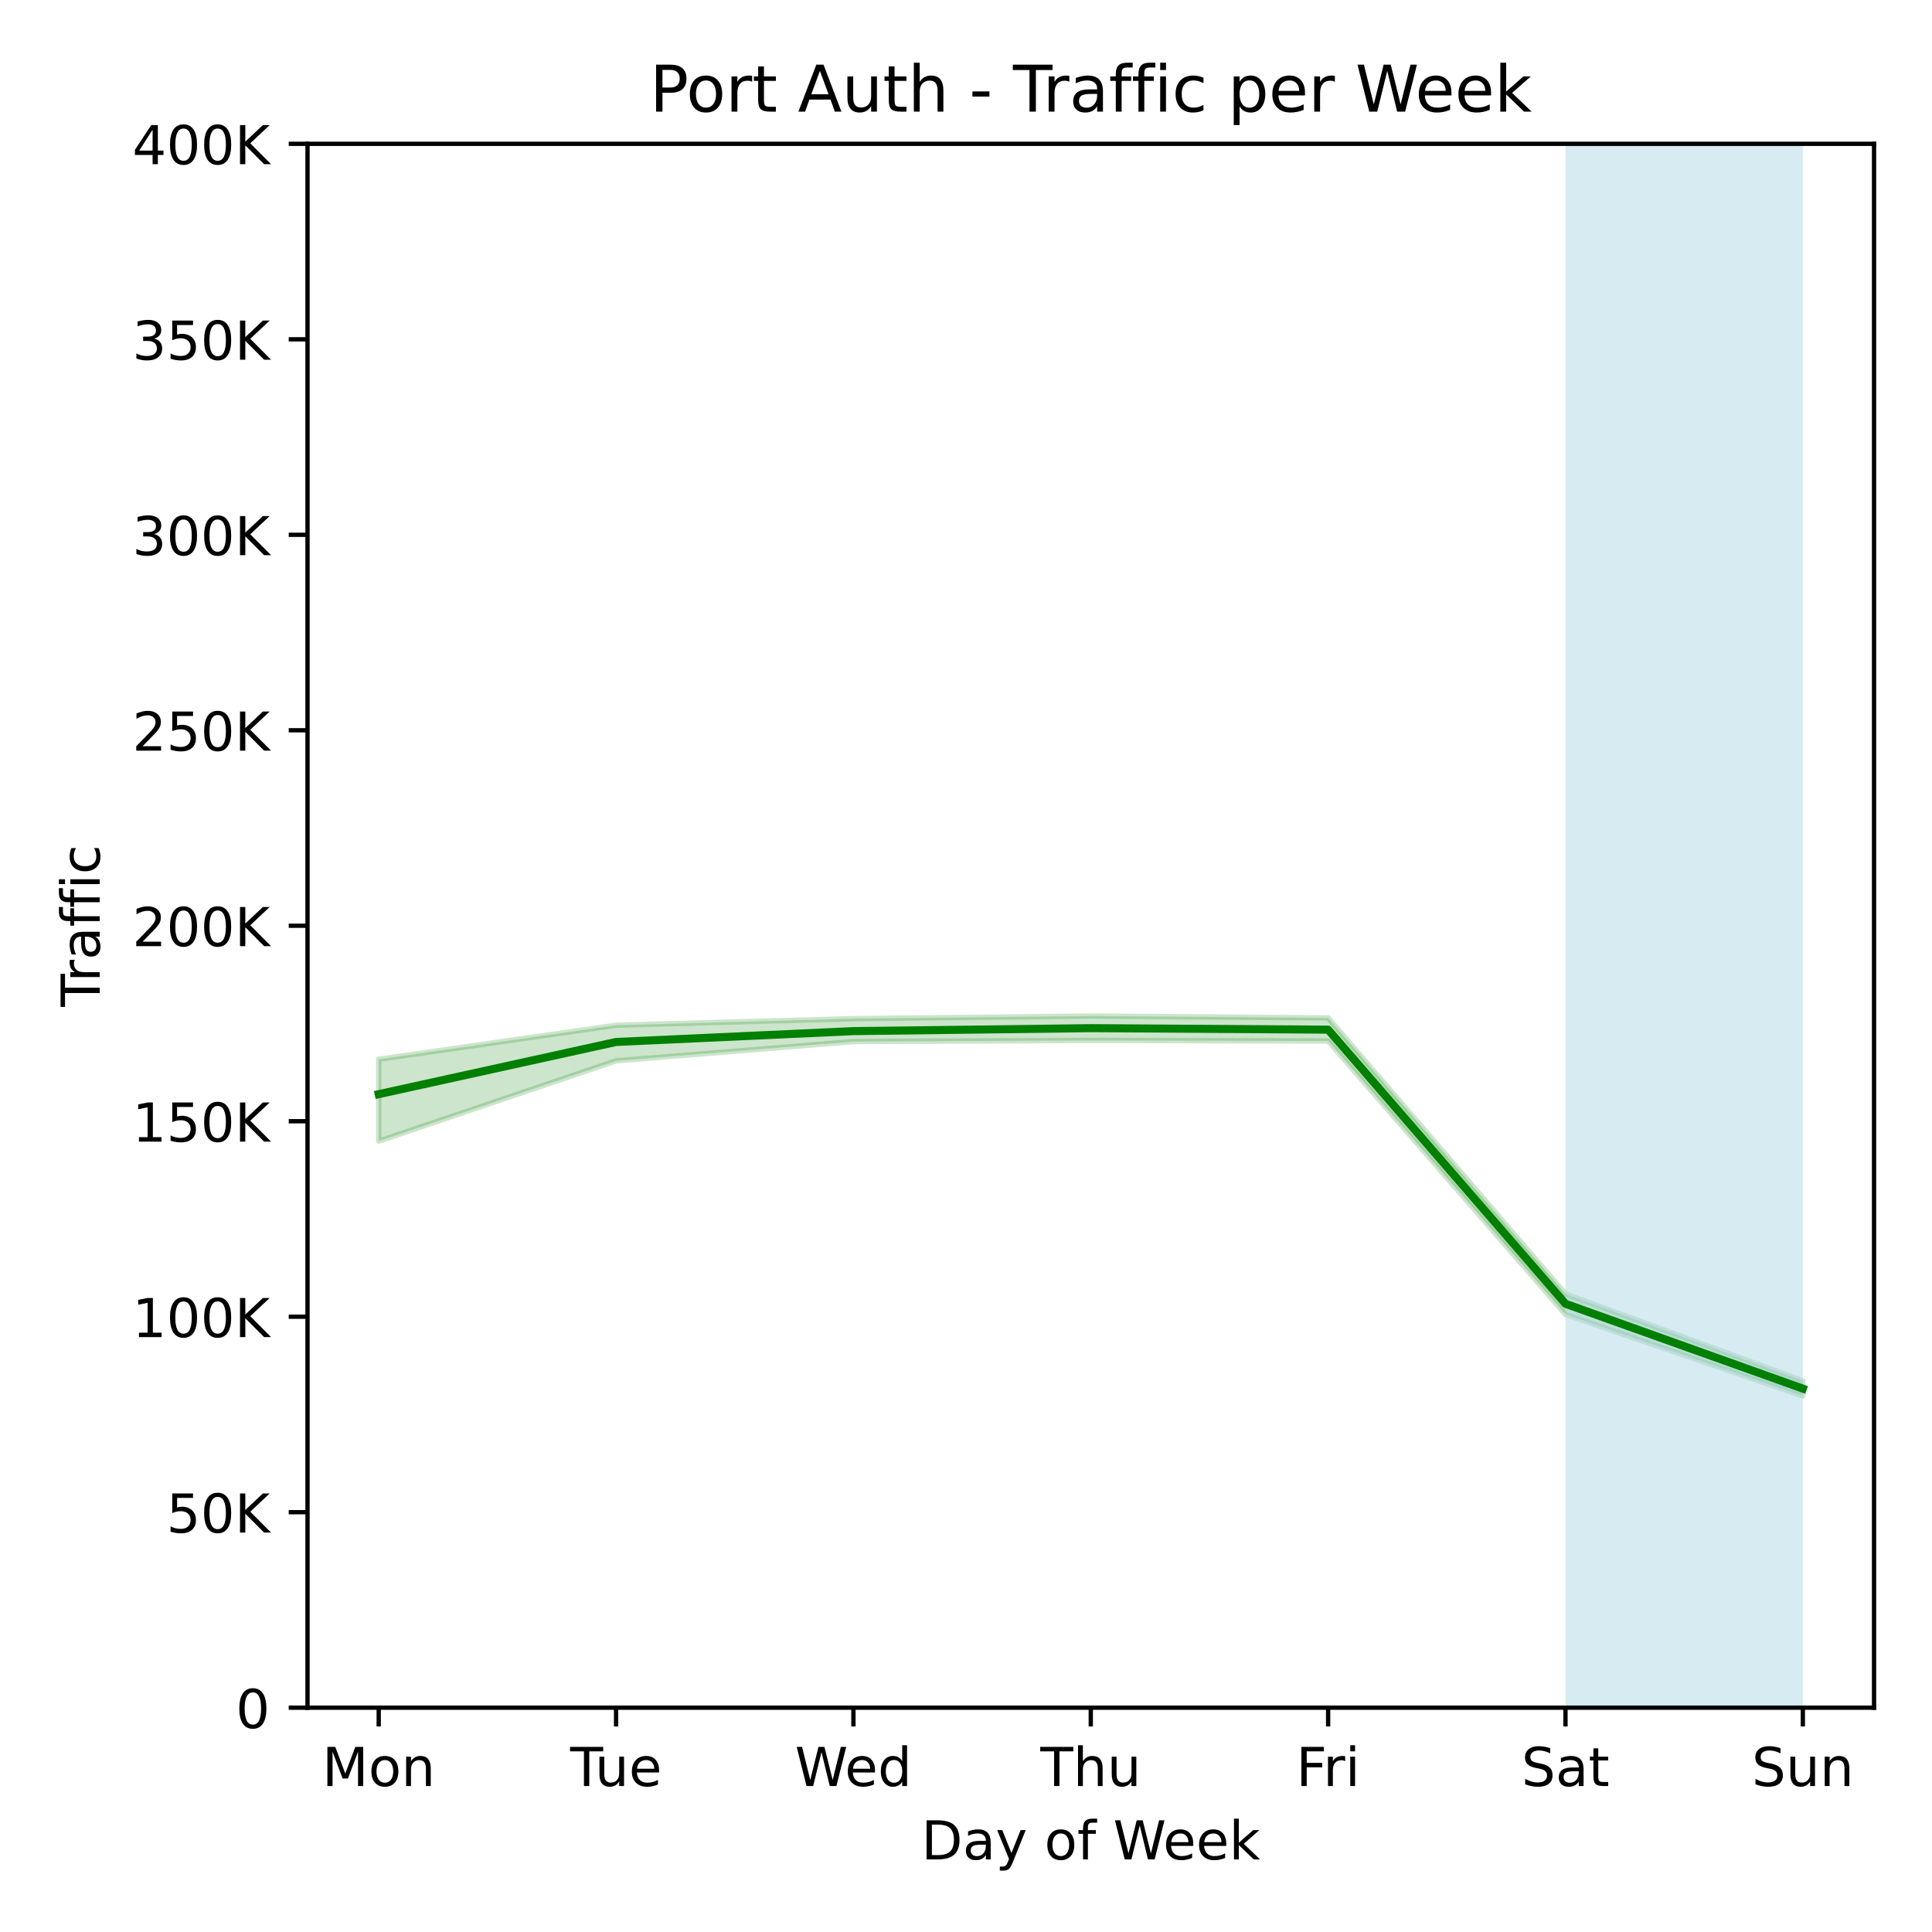
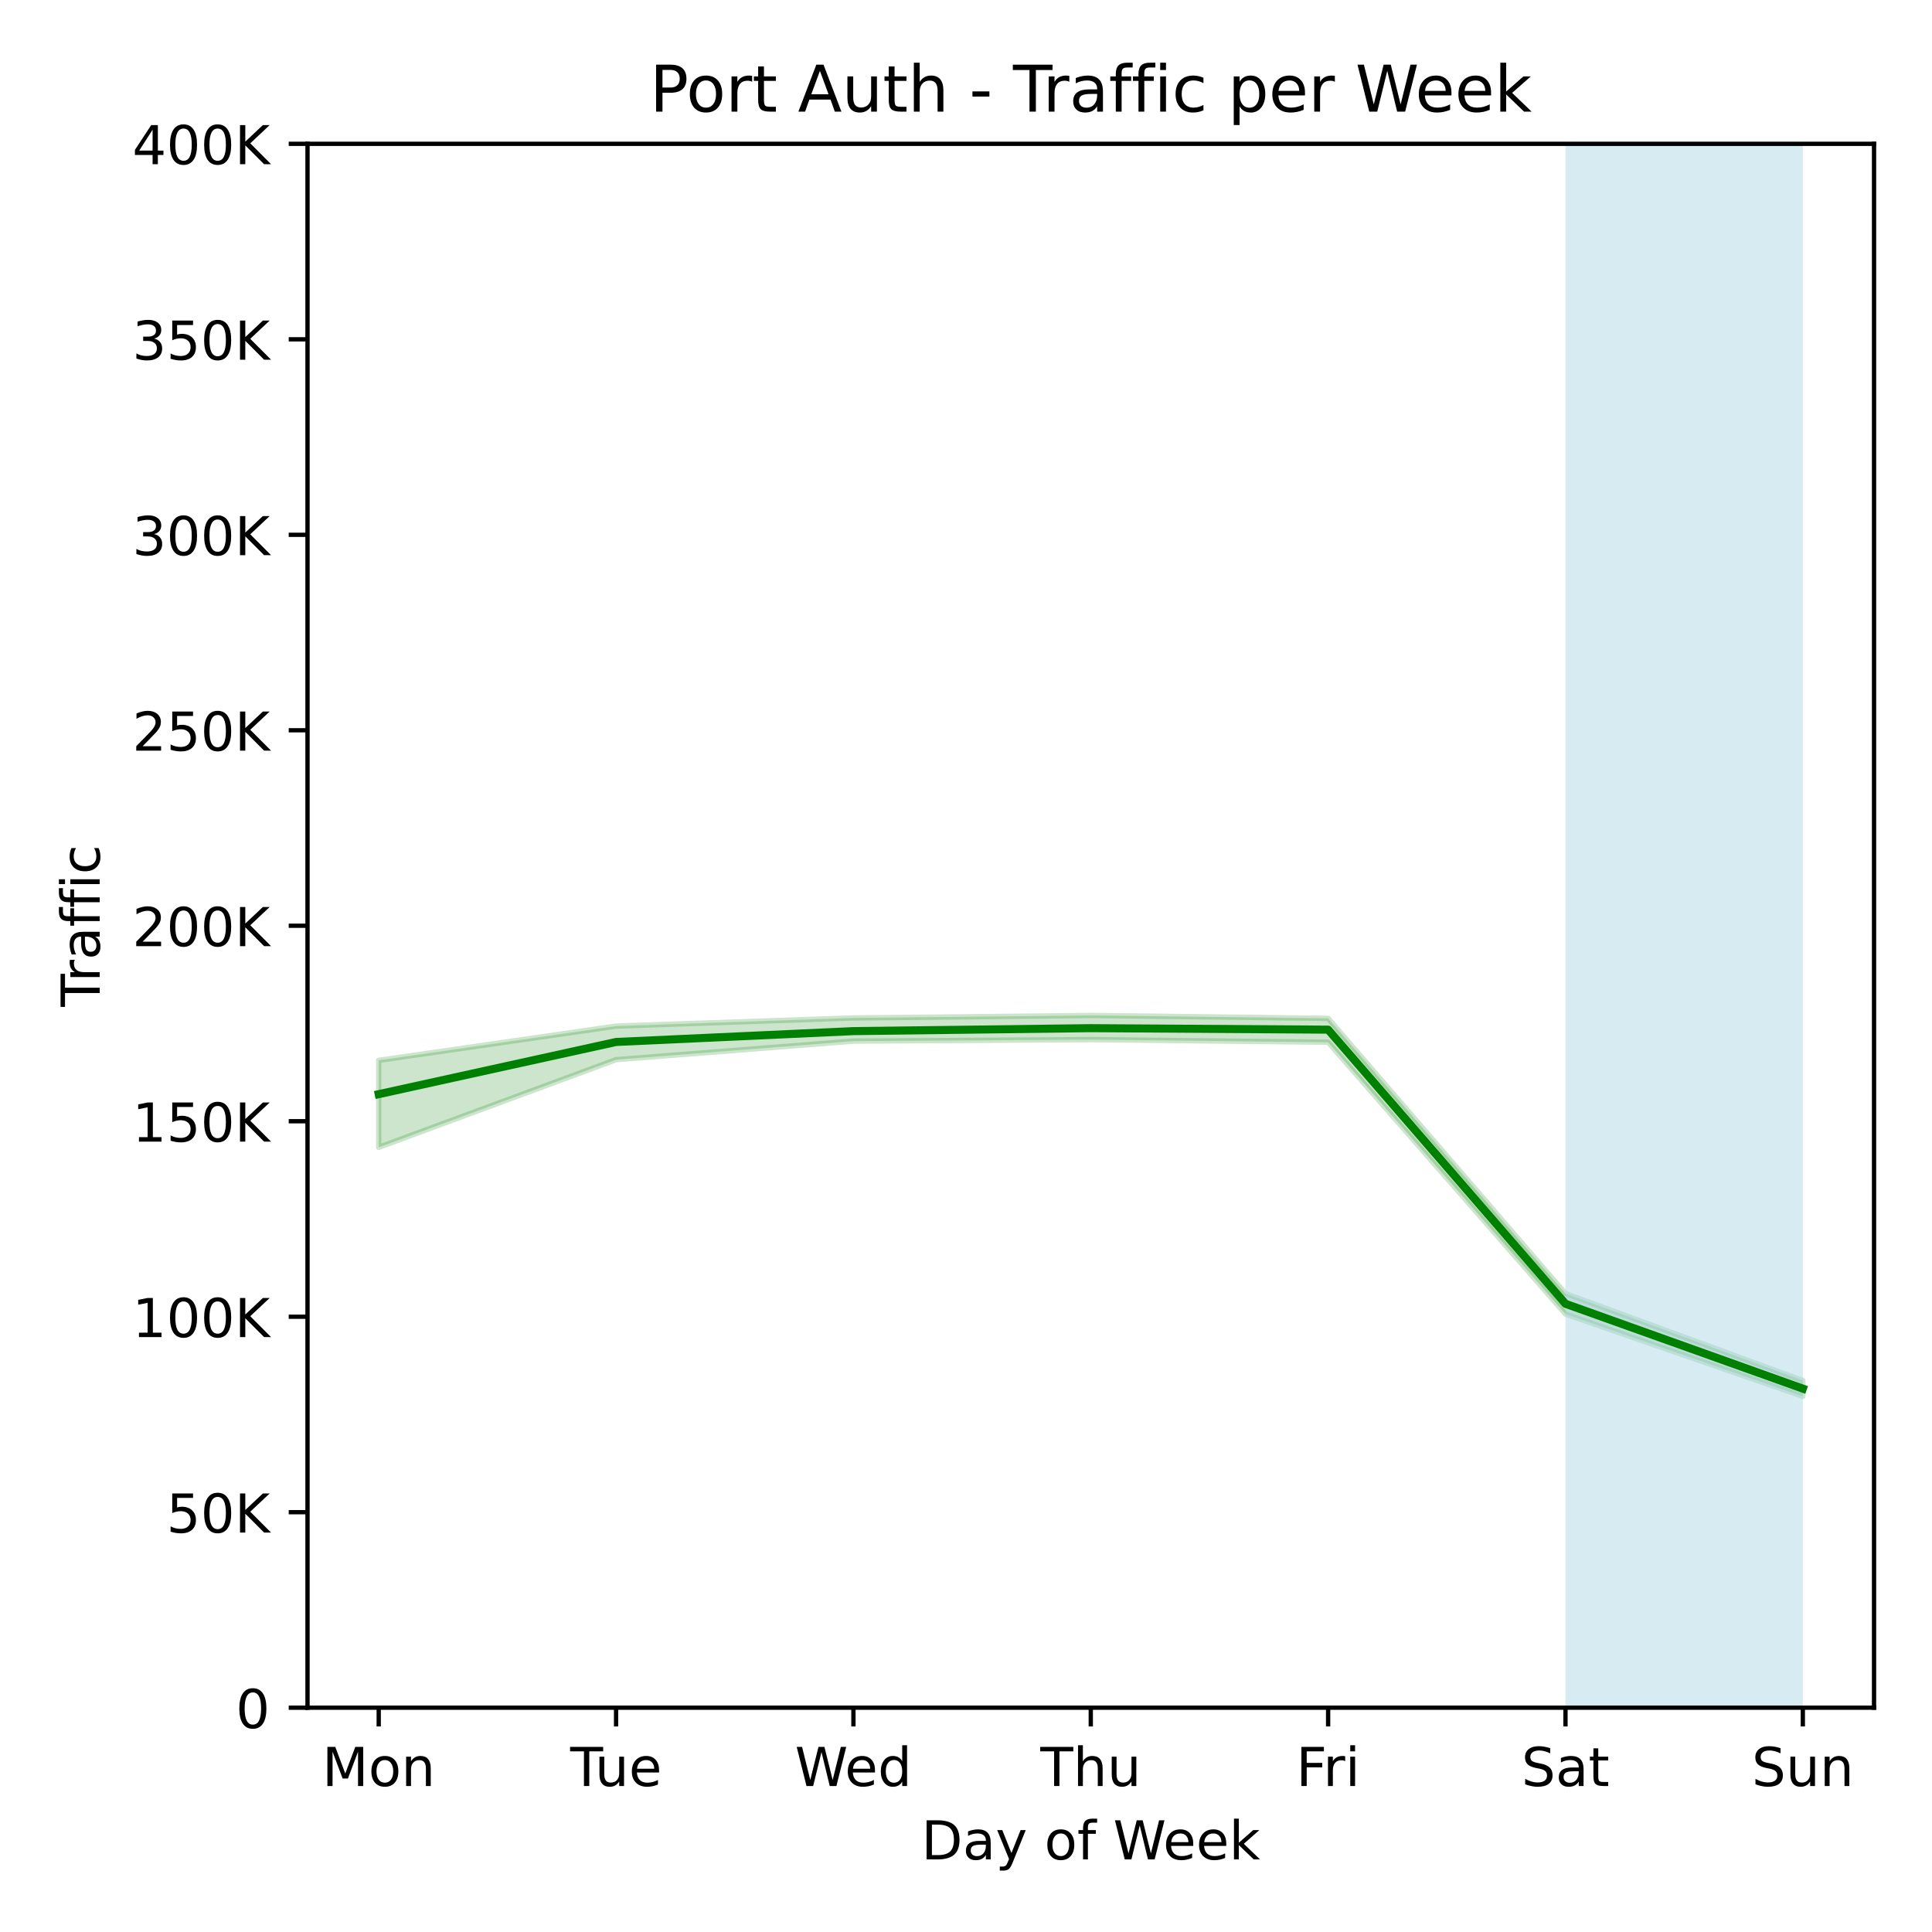
<svg xmlns="http://www.w3.org/2000/svg" xmlns:xlink="http://www.w3.org/1999/xlink" height="360pt" version="1.1" viewBox="0 0 360 360" width="360pt">
  <defs>
    <style type="text/css">
*{stroke-linecap:butt;stroke-linejoin:round;}
  </style>
  </defs>
  <g id="figure_1">
    <g id="patch_1">
      <path d="M 0 360  L 360 360  L 360 0  L 0 0  z " style="fill:#ffffff;" />
    </g>
    <g id="axes_1">
      <g id="patch_2">
        <path d="M 57.3 318.2  L 349.2 318.2  L 349.2 26.8  L 57.3 26.8  z " style="fill:#ffffff;" />
      </g>
      <g id="PolyCollection_1">
        <defs>
-           <path d="M 70.568 -162.622  L 70.568 -147.356  L 114.795 -162.329  L 159.023 -165.918  L 203.25 -166.131  L 247.477 -166.02  L 291.705 -115.067  L 335.932 -99.867  L 335.932 -102.716  L 335.932 -102.716  L 291.705 -118.895  L 247.477 -170.329  L 203.25 -170.676  L 159.023 -170.189  L 114.795 -168.969  L 70.568 -162.622  z " id="m283ae70ae3" style="stroke:#008000;stroke-opacity:0.2;" />
+           <path d="M 70.568 -162.419  L 70.568 -146.207  L 114.795 -162.546  L 159.023 -166.003  L 203.25 -166.283  L 247.477 -165.788  L 291.705 -115.136  L 335.932 -99.812  L 335.932 -102.757  L 335.932 -102.757  L 291.705 -118.962  L 247.477 -170.247  L 203.25 -170.783  L 159.023 -170.324  L 114.795 -168.804  L 70.568 -162.419  z " id="me3f8de2230" style="stroke:#008000;stroke-opacity:0.2;" />
        </defs>
-         <g clip-path="url(#p9b52a05d17)">
-           <use style="fill:#008000;fill-opacity:0.2;stroke:#008000;stroke-opacity:0.2;" x="0" xlink:href="#m283ae70ae3" y="360" />
+         <g clip-path="url(#pec2743a631)">
+           <use style="fill:#008000;fill-opacity:0.2;stroke:#008000;stroke-opacity:0.2;" x="0" xlink:href="#me3f8de2230" y="360" />
        </g>
      </g>
      <g id="patch_3">
-         <path clip-path="url(#p9b52a05d17)" d="M 291.705 318.2  L 291.705 26.8  L 335.932 26.8  L 335.932 318.2  z " style="fill:#add8e6;opacity:0.5;" />
+         <path clip-path="url(#pec2743a631)" d="M 291.705 318.2  L 291.705 26.8  L 335.932 26.8  L 335.932 318.2  z " style="fill:#add8e6;opacity:0.5;" />
      </g>
      <g id="matplotlib.axis_1">
        <g id="xtick_1">
          <g id="line2d_1">
            <defs>
-               <path d="M 0 0  L 0 3.5  " id="m833007ef75" style="stroke:#000000;stroke-width:0.8;" />
-             </defs>
-             <g>
-               <use style="stroke:#000000;stroke-width:0.8;" x="70.568" xlink:href="#m833007ef75" y="318.2" />
+               <path d="M 0 0  L 0 3.5  " id="m3ff32978d5" style="stroke:#000000;stroke-width:0.8;" />
+             </defs>
+             <g>
+               <use style="stroke:#000000;stroke-width:0.8;" x="70.568" xlink:href="#m3ff32978d5" y="318.2" />
            </g>
          </g>
          <g id="text_1">
            <defs>
              <path d="M 9.812 72.906  L 24.516 72.906  L 43.109 23.297  L 61.812 72.906  L 76.516 72.906  L 76.516 0  L 66.891 0  L 66.891 64.016  L 48.094 14.016  L 38.188 14.016  L 19.391 64.016  L 19.391 0  L 9.812 0  z " id="DejaVuSans-77" />
              <path d="M 30.609 48.391  Q 23.391 48.391 19.188 42.75  Q 14.984 37.109 14.984 27.297  Q 14.984 17.484 19.156 11.844  Q 23.344 6.203 30.609 6.203  Q 37.797 6.203 41.984 11.859  Q 46.188 17.531 46.188 27.297  Q 46.188 37.016 41.984 42.703  Q 37.797 48.391 30.609 48.391  z M 30.609 56  Q 42.328 56 49.016 48.375  Q 55.719 40.766 55.719 27.297  Q 55.719 13.875 49.016 6.219  Q 42.328 -1.422 30.609 -1.422  Q 18.844 -1.422 12.172 6.219  Q 5.516 13.875 5.516 27.297  Q 5.516 40.766 12.172 48.375  Q 18.844 56 30.609 56  z " id="DejaVuSans-111" />
              <path d="M 54.891 33.016  L 54.891 0  L 45.906 0  L 45.906 32.719  Q 45.906 40.484 42.875 44.328  Q 39.844 48.188 33.797 48.188  Q 26.516 48.188 22.312 43.547  Q 18.109 38.922 18.109 30.906  L 18.109 0  L 9.078 0  L 9.078 54.688  L 18.109 54.688  L 18.109 46.188  Q 21.344 51.125 25.703 53.562  Q 30.078 56 35.797 56  Q 45.219 56 50.047 50.172  Q 54.891 44.344 54.891 33.016  z " id="DejaVuSans-110" />
            </defs>
            <g transform="translate(60.02599 332.7984)scale(0.1 -0.1)">
              <use xlink:href="#DejaVuSans-77" />
              <use x="86.279" xlink:href="#DejaVuSans-111" />
              <use x="147.461" xlink:href="#DejaVuSans-110" />
            </g>
          </g>
        </g>
        <g id="xtick_2">
          <g id="line2d_2">
            <g>
-               <use style="stroke:#000000;stroke-width:0.8;" x="114.795" xlink:href="#m833007ef75" y="318.2" />
+               <use style="stroke:#000000;stroke-width:0.8;" x="114.795" xlink:href="#m3ff32978d5" y="318.2" />
            </g>
          </g>
          <g id="text_2">
            <defs>
              <path d="M -0.297 72.906  L 61.375 72.906  L 61.375 64.594  L 35.5 64.594  L 35.5 0  L 25.594 0  L 25.594 64.594  L -0.297 64.594  z " id="DejaVuSans-84" />
              <path d="M 8.5 21.578  L 8.5 54.688  L 17.484 54.688  L 17.484 21.922  Q 17.484 14.156 20.5 10.266  Q 23.531 6.391 29.594 6.391  Q 36.859 6.391 41.078 11.031  Q 45.312 15.672 45.312 23.688  L 45.312 54.688  L 54.297 54.688  L 54.297 0  L 45.312 0  L 45.312 8.406  Q 42.047 3.422 37.719 1  Q 33.406 -1.422 27.688 -1.422  Q 18.266 -1.422 13.375 4.438  Q 8.5 10.297 8.5 21.578  z M 31.109 56  z " id="DejaVuSans-117" />
              <path d="M 56.203 29.594  L 56.203 25.203  L 14.891 25.203  Q 15.484 15.922 20.484 11.062  Q 25.484 6.203 34.422 6.203  Q 39.594 6.203 44.453 7.469  Q 49.312 8.734 54.109 11.281  L 54.109 2.781  Q 49.266 0.734 44.188 -0.344  Q 39.109 -1.422 33.891 -1.422  Q 20.797 -1.422 13.156 6.188  Q 5.516 13.812 5.516 26.812  Q 5.516 40.234 12.766 48.109  Q 20.016 56 32.328 56  Q 43.359 56 49.781 48.891  Q 56.203 41.797 56.203 29.594  z M 47.219 32.234  Q 47.125 39.594 43.094 43.984  Q 39.062 48.391 32.422 48.391  Q 24.906 48.391 20.391 44.141  Q 15.875 39.891 15.188 32.172  z " id="DejaVuSans-101" />
            </defs>
            <g transform="translate(106.2525 332.7984)scale(0.1 -0.1)">
              <use xlink:href="#DejaVuSans-84" />
              <use x="45.959" xlink:href="#DejaVuSans-117" />
              <use x="109.338" xlink:href="#DejaVuSans-101" />
            </g>
          </g>
        </g>
        <g id="xtick_3">
          <g id="line2d_3">
            <g>
-               <use style="stroke:#000000;stroke-width:0.8;" x="159.023" xlink:href="#m833007ef75" y="318.2" />
+               <use style="stroke:#000000;stroke-width:0.8;" x="159.023" xlink:href="#m3ff32978d5" y="318.2" />
            </g>
          </g>
          <g id="text_3">
            <defs>
              <path d="M 3.328 72.906  L 13.281 72.906  L 28.609 11.281  L 43.891 72.906  L 54.984 72.906  L 70.312 11.281  L 85.594 72.906  L 95.609 72.906  L 77.297 0  L 64.891 0  L 49.516 63.281  L 33.984 0  L 21.578 0  z " id="DejaVuSans-87" />
              <path d="M 45.406 46.391  L 45.406 75.984  L 54.391 75.984  L 54.391 0  L 45.406 0  L 45.406 8.203  Q 42.578 3.328 38.25 0.953  Q 33.938 -1.422 27.875 -1.422  Q 17.969 -1.422 11.734 6.484  Q 5.516 14.406 5.516 27.297  Q 5.516 40.188 11.734 48.094  Q 17.969 56 27.875 56  Q 33.938 56 38.25 53.625  Q 42.578 51.266 45.406 46.391  z M 14.797 27.297  Q 14.797 17.391 18.875 11.75  Q 22.953 6.109 30.078 6.109  Q 37.203 6.109 41.297 11.75  Q 45.406 17.391 45.406 27.297  Q 45.406 37.203 41.297 42.844  Q 37.203 48.484 30.078 48.484  Q 22.953 48.484 18.875 42.844  Q 14.797 37.203 14.797 27.297  z " id="DejaVuSans-100" />
            </defs>
            <g transform="translate(148.1219 332.7984)scale(0.1 -0.1)">
              <use xlink:href="#DejaVuSans-87" />
              <use x="93.002" xlink:href="#DejaVuSans-101" />
              <use x="154.525" xlink:href="#DejaVuSans-100" />
            </g>
          </g>
        </g>
        <g id="xtick_4">
          <g id="line2d_4">
            <g>
-               <use style="stroke:#000000;stroke-width:0.8;" x="203.25" xlink:href="#m833007ef75" y="318.2" />
+               <use style="stroke:#000000;stroke-width:0.8;" x="203.25" xlink:href="#m3ff32978d5" y="318.2" />
            </g>
          </g>
          <g id="text_4">
            <defs>
              <path d="M 54.891 33.016  L 54.891 0  L 45.906 0  L 45.906 32.719  Q 45.906 40.484 42.875 44.328  Q 39.844 48.188 33.797 48.188  Q 26.516 48.188 22.312 43.547  Q 18.109 38.922 18.109 30.906  L 18.109 0  L 9.078 0  L 9.078 75.984  L 18.109 75.984  L 18.109 46.188  Q 21.344 51.125 25.703 53.562  Q 30.078 56 35.797 56  Q 45.219 56 50.047 50.172  Q 54.891 44.344 54.891 33.016  z " id="DejaVuSans-104" />
            </defs>
            <g transform="translate(193.8586 332.7984)scale(0.1 -0.1)">
              <use xlink:href="#DejaVuSans-84" />
              <use x="61.084" xlink:href="#DejaVuSans-104" />
              <use x="124.463" xlink:href="#DejaVuSans-117" />
            </g>
          </g>
        </g>
        <g id="xtick_5">
          <g id="line2d_5">
            <g>
-               <use style="stroke:#000000;stroke-width:0.8;" x="247.477" xlink:href="#m833007ef75" y="318.2" />
+               <use style="stroke:#000000;stroke-width:0.8;" x="247.477" xlink:href="#m3ff32978d5" y="318.2" />
            </g>
          </g>
          <g id="text_5">
            <defs>
              <path d="M 9.812 72.906  L 51.703 72.906  L 51.703 64.594  L 19.672 64.594  L 19.672 43.109  L 48.578 43.109  L 48.578 34.812  L 19.672 34.812  L 19.672 0  L 9.812 0  z " id="DejaVuSans-70" />
              <path d="M 41.109 46.297  Q 39.594 47.172 37.812 47.578  Q 36.031 48 33.891 48  Q 26.266 48 22.188 43.047  Q 18.109 38.094 18.109 28.812  L 18.109 0  L 9.078 0  L 9.078 54.688  L 18.109 54.688  L 18.109 46.188  Q 20.953 51.172 25.484 53.578  Q 30.031 56 36.531 56  Q 37.453 56 38.578 55.875  Q 39.703 55.766 41.062 55.516  z " id="DejaVuSans-114" />
              <path d="M 9.422 54.688  L 18.406 54.688  L 18.406 0  L 9.422 0  z M 9.422 75.984  L 18.406 75.984  L 18.406 64.594  L 9.422 64.594  z " id="DejaVuSans-105" />
            </defs>
            <g transform="translate(241.5195 332.7984)scale(0.1 -0.1)">
              <use xlink:href="#DejaVuSans-70" />
              <use x="50.27" xlink:href="#DejaVuSans-114" />
              <use x="91.383" xlink:href="#DejaVuSans-105" />
            </g>
          </g>
        </g>
        <g id="xtick_6">
          <g id="line2d_6">
            <g>
-               <use style="stroke:#000000;stroke-width:0.8;" x="291.705" xlink:href="#m833007ef75" y="318.2" />
+               <use style="stroke:#000000;stroke-width:0.8;" x="291.705" xlink:href="#m3ff32978d5" y="318.2" />
            </g>
          </g>
          <g id="text_6">
            <defs>
              <path d="M 53.516 70.516  L 53.516 60.891  Q 47.906 63.578 42.922 64.891  Q 37.938 66.219 33.297 66.219  Q 25.25 66.219 20.875 63.094  Q 16.5 59.969 16.5 54.203  Q 16.5 49.359 19.406 46.891  Q 22.312 44.438 30.422 42.922  L 36.375 41.703  Q 47.406 39.594 52.656 34.297  Q 57.906 29 57.906 20.125  Q 57.906 9.516 50.797 4.047  Q 43.703 -1.422 29.984 -1.422  Q 24.812 -1.422 18.969 -0.25  Q 13.141 0.922 6.891 3.219  L 6.891 13.375  Q 12.891 10.016 18.656 8.297  Q 24.422 6.594 29.984 6.594  Q 38.422 6.594 43.016 9.906  Q 47.609 13.234 47.609 19.391  Q 47.609 24.75 44.312 27.781  Q 41.016 30.812 33.5 32.328  L 27.484 33.5  Q 16.453 35.688 11.516 40.375  Q 6.594 45.062 6.594 53.422  Q 6.594 63.094 13.406 68.656  Q 20.219 74.219 32.172 74.219  Q 37.312 74.219 42.625 73.281  Q 47.953 72.359 53.516 70.516  z " id="DejaVuSans-83" />
              <path d="M 34.281 27.484  Q 23.391 27.484 19.188 25  Q 14.984 22.516 14.984 16.5  Q 14.984 11.719 18.141 8.906  Q 21.297 6.109 26.703 6.109  Q 34.188 6.109 38.703 11.406  Q 43.219 16.703 43.219 25.484  L 43.219 27.484  z M 52.203 31.203  L 52.203 0  L 43.219 0  L 43.219 8.297  Q 40.141 3.328 35.547 0.953  Q 30.953 -1.422 24.312 -1.422  Q 15.922 -1.422 10.953 3.297  Q 6 8.016 6 15.922  Q 6 25.141 12.172 29.828  Q 18.359 34.516 30.609 34.516  L 43.219 34.516  L 43.219 35.406  Q 43.219 41.609 39.141 45  Q 35.062 48.391 27.688 48.391  Q 23 48.391 18.547 47.266  Q 14.109 46.141 10.016 43.891  L 10.016 52.203  Q 14.938 54.109 19.578 55.047  Q 24.219 56 28.609 56  Q 40.484 56 46.344 49.844  Q 52.203 43.703 52.203 31.203  z " id="DejaVuSans-97" />
              <path d="M 18.312 70.219  L 18.312 54.688  L 36.812 54.688  L 36.812 47.703  L 18.312 47.703  L 18.312 18.016  Q 18.312 11.328 20.141 9.422  Q 21.969 7.516 27.594 7.516  L 36.812 7.516  L 36.812 0  L 27.594 0  Q 17.188 0 13.234 3.875  Q 9.281 7.766 9.281 18.016  L 9.281 47.703  L 2.688 47.703  L 2.688 54.688  L 9.281 54.688  L 9.281 70.219  z " id="DejaVuSans-116" />
            </defs>
            <g transform="translate(283.5061 332.7984)scale(0.1 -0.1)">
              <use xlink:href="#DejaVuSans-83" />
              <use x="63.477" xlink:href="#DejaVuSans-97" />
              <use x="124.756" xlink:href="#DejaVuSans-116" />
            </g>
          </g>
        </g>
        <g id="xtick_7">
          <g id="line2d_7">
            <g>
-               <use style="stroke:#000000;stroke-width:0.8;" x="335.932" xlink:href="#m833007ef75" y="318.2" />
+               <use style="stroke:#000000;stroke-width:0.8;" x="335.932" xlink:href="#m3ff32978d5" y="318.2" />
            </g>
          </g>
          <g id="text_7">
            <g transform="translate(326.4201 332.7984)scale(0.1 -0.1)">
              <use xlink:href="#DejaVuSans-83" />
              <use x="63.477" xlink:href="#DejaVuSans-117" />
              <use x="126.855" xlink:href="#DejaVuSans-110" />
            </g>
          </g>
        </g>
        <g id="text_8">
          <defs>
            <path d="M 19.672 64.797  L 19.672 8.109  L 31.594 8.109  Q 46.688 8.109 53.688 14.938  Q 60.688 21.781 60.688 36.531  Q 60.688 51.172 53.688 57.984  Q 46.688 64.797 31.594 64.797  z M 9.812 72.906  L 30.078 72.906  Q 51.266 72.906 61.172 64.094  Q 71.094 55.281 71.094 36.531  Q 71.094 17.672 61.125 8.828  Q 51.172 0 30.078 0  L 9.812 0  z " id="DejaVuSans-68" />
            <path d="M 32.172 -5.078  Q 28.375 -14.844 24.75 -17.812  Q 21.141 -20.797 15.094 -20.797  L 7.906 -20.797  L 7.906 -13.281  L 13.188 -13.281  Q 16.891 -13.281 18.938 -11.516  Q 21 -9.766 23.484 -3.219  L 25.094 0.875  L 2.984 54.688  L 12.5 54.688  L 29.594 11.922  L 46.688 54.688  L 56.203 54.688  z " id="DejaVuSans-121" />
            <path id="DejaVuSans-32" />
            <path d="M 37.109 75.984  L 37.109 68.5  L 28.516 68.5  Q 23.688 68.5 21.797 66.547  Q 19.922 64.594 19.922 59.516  L 19.922 54.688  L 34.719 54.688  L 34.719 47.703  L 19.922 47.703  L 19.922 0  L 10.891 0  L 10.891 47.703  L 2.297 47.703  L 2.297 54.688  L 10.891 54.688  L 10.891 58.5  Q 10.891 67.625 15.141 71.797  Q 19.391 75.984 28.609 75.984  z " id="DejaVuSans-102" />
            <path d="M 9.078 75.984  L 18.109 75.984  L 18.109 31.109  L 44.922 54.688  L 56.391 54.688  L 27.391 29.109  L 57.625 0  L 45.906 0  L 18.109 26.703  L 18.109 0  L 9.078 0  z " id="DejaVuSans-107" />
          </defs>
          <g transform="translate(171.6805 346.4766)scale(0.1 -0.1)">
            <use xlink:href="#DejaVuSans-68" />
            <use x="77.002" xlink:href="#DejaVuSans-97" />
            <use x="138.281" xlink:href="#DejaVuSans-121" />
            <use x="197.461" xlink:href="#DejaVuSans-32" />
            <use x="229.248" xlink:href="#DejaVuSans-111" />
            <use x="290.43" xlink:href="#DejaVuSans-102" />
            <use x="325.635" xlink:href="#DejaVuSans-32" />
            <use x="357.422" xlink:href="#DejaVuSans-87" />
            <use x="450.424" xlink:href="#DejaVuSans-101" />
            <use x="511.947" xlink:href="#DejaVuSans-101" />
            <use x="573.471" xlink:href="#DejaVuSans-107" />
          </g>
        </g>
      </g>
      <g id="matplotlib.axis_2">
        <g id="ytick_1">
          <g id="line2d_8">
            <defs>
-               <path d="M 0 0  L -3.5 0  " id="mec6510a722" style="stroke:#000000;stroke-width:0.8;" />
-             </defs>
-             <g>
-               <use style="stroke:#000000;stroke-width:0.8;" x="57.3" xlink:href="#mec6510a722" y="318.2" />
+               <path d="M 0 0  L -3.5 0  " id="m94753acc5b" style="stroke:#000000;stroke-width:0.8;" />
+             </defs>
+             <g>
+               <use style="stroke:#000000;stroke-width:0.8;" x="57.3" xlink:href="#m94753acc5b" y="318.2" />
            </g>
          </g>
          <g id="text_9">
            <defs>
              <path d="M 31.781 66.406  Q 24.172 66.406 20.328 58.906  Q 16.5 51.422 16.5 36.375  Q 16.5 21.391 20.328 13.891  Q 24.172 6.391 31.781 6.391  Q 39.453 6.391 43.281 13.891  Q 47.125 21.391 47.125 36.375  Q 47.125 51.422 43.281 58.906  Q 39.453 66.406 31.781 66.406  z M 31.781 74.219  Q 44.047 74.219 50.516 64.516  Q 56.984 54.828 56.984 36.375  Q 56.984 17.969 50.516 8.266  Q 44.047 -1.422 31.781 -1.422  Q 19.531 -1.422 13.062 8.266  Q 6.594 17.969 6.594 36.375  Q 6.594 54.828 13.062 64.516  Q 19.531 74.219 31.781 74.219  z " id="DejaVuSans-48" />
            </defs>
            <g transform="translate(43.9375 321.9992)scale(0.1 -0.1)">
              <use xlink:href="#DejaVuSans-48" />
            </g>
          </g>
        </g>
        <g id="ytick_2">
          <g id="line2d_9">
            <g>
-               <use style="stroke:#000000;stroke-width:0.8;" x="57.3" xlink:href="#mec6510a722" y="281.775" />
+               <use style="stroke:#000000;stroke-width:0.8;" x="57.3" xlink:href="#m94753acc5b" y="281.775" />
            </g>
          </g>
          <g id="text_10">
            <defs>
              <path d="M 10.797 72.906  L 49.516 72.906  L 49.516 64.594  L 19.828 64.594  L 19.828 46.734  Q 21.969 47.469 24.109 47.828  Q 26.266 48.188 28.422 48.188  Q 40.625 48.188 47.75 41.5  Q 54.891 34.812 54.891 23.391  Q 54.891 11.625 47.562 5.094  Q 40.234 -1.422 26.906 -1.422  Q 22.312 -1.422 17.547 -0.641  Q 12.797 0.141 7.719 1.703  L 7.719 11.625  Q 12.109 9.234 16.797 8.062  Q 21.484 6.891 26.703 6.891  Q 35.156 6.891 40.078 11.328  Q 45.016 15.766 45.016 23.391  Q 45.016 31 40.078 35.438  Q 35.156 39.891 26.703 39.891  Q 22.75 39.891 18.812 39.016  Q 14.891 38.141 10.797 36.281  z " id="DejaVuSans-53" />
              <path d="M 9.812 72.906  L 19.672 72.906  L 19.672 42.094  L 52.391 72.906  L 65.094 72.906  L 28.906 38.922  L 67.672 0  L 54.688 0  L 19.672 35.109  L 19.672 0  L 9.812 0  z " id="DejaVuSans-75" />
            </defs>
            <g transform="translate(31.01719 285.5742)scale(0.1 -0.1)">
              <use xlink:href="#DejaVuSans-53" />
              <use x="63.623" xlink:href="#DejaVuSans-48" />
              <use x="127.246" xlink:href="#DejaVuSans-75" />
            </g>
          </g>
        </g>
        <g id="ytick_3">
          <g id="line2d_10">
            <g>
-               <use style="stroke:#000000;stroke-width:0.8;" x="57.3" xlink:href="#mec6510a722" y="245.35" />
+               <use style="stroke:#000000;stroke-width:0.8;" x="57.3" xlink:href="#m94753acc5b" y="245.35" />
            </g>
          </g>
          <g id="text_11">
            <defs>
              <path d="M 12.406 8.297  L 28.516 8.297  L 28.516 63.922  L 10.984 60.406  L 10.984 69.391  L 28.422 72.906  L 38.281 72.906  L 38.281 8.297  L 54.391 8.297  L 54.391 0  L 12.406 0  z " id="DejaVuSans-49" />
            </defs>
            <g transform="translate(24.65469 249.1492)scale(0.1 -0.1)">
              <use xlink:href="#DejaVuSans-49" />
              <use x="63.623" xlink:href="#DejaVuSans-48" />
              <use x="127.246" xlink:href="#DejaVuSans-48" />
              <use x="190.869" xlink:href="#DejaVuSans-75" />
            </g>
          </g>
        </g>
        <g id="ytick_4">
          <g id="line2d_11">
            <g>
-               <use style="stroke:#000000;stroke-width:0.8;" x="57.3" xlink:href="#mec6510a722" y="208.925" />
+               <use style="stroke:#000000;stroke-width:0.8;" x="57.3" xlink:href="#m94753acc5b" y="208.925" />
            </g>
          </g>
          <g id="text_12">
            <g transform="translate(24.65469 212.7242)scale(0.1 -0.1)">
              <use xlink:href="#DejaVuSans-49" />
              <use x="63.623" xlink:href="#DejaVuSans-53" />
              <use x="127.246" xlink:href="#DejaVuSans-48" />
              <use x="190.869" xlink:href="#DejaVuSans-75" />
            </g>
          </g>
        </g>
        <g id="ytick_5">
          <g id="line2d_12">
            <g>
-               <use style="stroke:#000000;stroke-width:0.8;" x="57.3" xlink:href="#mec6510a722" y="172.5" />
+               <use style="stroke:#000000;stroke-width:0.8;" x="57.3" xlink:href="#m94753acc5b" y="172.5" />
            </g>
          </g>
          <g id="text_13">
            <defs>
              <path d="M 19.188 8.297  L 53.609 8.297  L 53.609 0  L 7.328 0  L 7.328 8.297  Q 12.938 14.109 22.625 23.891  Q 32.328 33.688 34.812 36.531  Q 39.547 41.844 41.422 45.531  Q 43.312 49.219 43.312 52.781  Q 43.312 58.594 39.234 62.25  Q 35.156 65.922 28.609 65.922  Q 23.969 65.922 18.812 64.312  Q 13.672 62.703 7.812 59.422  L 7.812 69.391  Q 13.766 71.781 18.938 73  Q 24.125 74.219 28.422 74.219  Q 39.75 74.219 46.484 68.547  Q 53.219 62.891 53.219 53.422  Q 53.219 48.922 51.531 44.891  Q 49.859 40.875 45.406 35.406  Q 44.188 33.984 37.641 27.219  Q 31.109 20.453 19.188 8.297  z " id="DejaVuSans-50" />
            </defs>
            <g transform="translate(24.65469 176.2992)scale(0.1 -0.1)">
              <use xlink:href="#DejaVuSans-50" />
              <use x="63.623" xlink:href="#DejaVuSans-48" />
              <use x="127.246" xlink:href="#DejaVuSans-48" />
              <use x="190.869" xlink:href="#DejaVuSans-75" />
            </g>
          </g>
        </g>
        <g id="ytick_6">
          <g id="line2d_13">
            <g>
-               <use style="stroke:#000000;stroke-width:0.8;" x="57.3" xlink:href="#mec6510a722" y="136.075" />
+               <use style="stroke:#000000;stroke-width:0.8;" x="57.3" xlink:href="#m94753acc5b" y="136.075" />
            </g>
          </g>
          <g id="text_14">
            <g transform="translate(24.65469 139.8742)scale(0.1 -0.1)">
              <use xlink:href="#DejaVuSans-50" />
              <use x="63.623" xlink:href="#DejaVuSans-53" />
              <use x="127.246" xlink:href="#DejaVuSans-48" />
              <use x="190.869" xlink:href="#DejaVuSans-75" />
            </g>
          </g>
        </g>
        <g id="ytick_7">
          <g id="line2d_14">
            <g>
-               <use style="stroke:#000000;stroke-width:0.8;" x="57.3" xlink:href="#mec6510a722" y="99.65" />
+               <use style="stroke:#000000;stroke-width:0.8;" x="57.3" xlink:href="#m94753acc5b" y="99.65" />
            </g>
          </g>
          <g id="text_15">
            <defs>
              <path d="M 40.578 39.312  Q 47.656 37.797 51.625 33  Q 55.609 28.219 55.609 21.188  Q 55.609 10.406 48.188 4.484  Q 40.766 -1.422 27.094 -1.422  Q 22.516 -1.422 17.656 -0.516  Q 12.797 0.391 7.625 2.203  L 7.625 11.719  Q 11.719 9.328 16.594 8.109  Q 21.484 6.891 26.812 6.891  Q 36.078 6.891 40.938 10.547  Q 45.797 14.203 45.797 21.188  Q 45.797 27.641 41.281 31.266  Q 36.766 34.906 28.719 34.906  L 20.219 34.906  L 20.219 43.016  L 29.109 43.016  Q 36.375 43.016 40.234 45.922  Q 44.094 48.828 44.094 54.297  Q 44.094 59.906 40.109 62.906  Q 36.141 65.922 28.719 65.922  Q 24.656 65.922 20.016 65.031  Q 15.375 64.156 9.812 62.312  L 9.812 71.094  Q 15.438 72.656 20.344 73.438  Q 25.25 74.219 29.594 74.219  Q 40.828 74.219 47.359 69.109  Q 53.906 64.016 53.906 55.328  Q 53.906 49.266 50.438 45.094  Q 46.969 40.922 40.578 39.312  z " id="DejaVuSans-51" />
            </defs>
            <g transform="translate(24.65469 103.4492)scale(0.1 -0.1)">
              <use xlink:href="#DejaVuSans-51" />
              <use x="63.623" xlink:href="#DejaVuSans-48" />
              <use x="127.246" xlink:href="#DejaVuSans-48" />
              <use x="190.869" xlink:href="#DejaVuSans-75" />
            </g>
          </g>
        </g>
        <g id="ytick_8">
          <g id="line2d_15">
            <g>
-               <use style="stroke:#000000;stroke-width:0.8;" x="57.3" xlink:href="#mec6510a722" y="63.225" />
+               <use style="stroke:#000000;stroke-width:0.8;" x="57.3" xlink:href="#m94753acc5b" y="63.225" />
            </g>
          </g>
          <g id="text_16">
            <g transform="translate(24.65469 67.02422)scale(0.1 -0.1)">
              <use xlink:href="#DejaVuSans-51" />
              <use x="63.623" xlink:href="#DejaVuSans-53" />
              <use x="127.246" xlink:href="#DejaVuSans-48" />
              <use x="190.869" xlink:href="#DejaVuSans-75" />
            </g>
          </g>
        </g>
        <g id="ytick_9">
          <g id="line2d_16">
            <g>
-               <use style="stroke:#000000;stroke-width:0.8;" x="57.3" xlink:href="#mec6510a722" y="26.8" />
+               <use style="stroke:#000000;stroke-width:0.8;" x="57.3" xlink:href="#m94753acc5b" y="26.8" />
            </g>
          </g>
          <g id="text_17">
            <defs>
              <path d="M 37.797 64.312  L 12.891 25.391  L 37.797 25.391  z M 35.203 72.906  L 47.609 72.906  L 47.609 25.391  L 58.016 25.391  L 58.016 17.188  L 47.609 17.188  L 47.609 0  L 37.797 0  L 37.797 17.188  L 4.891 17.188  L 4.891 26.703  z " id="DejaVuSans-52" />
            </defs>
            <g transform="translate(24.65469 30.59922)scale(0.1 -0.1)">
              <use xlink:href="#DejaVuSans-52" />
              <use x="63.623" xlink:href="#DejaVuSans-48" />
              <use x="127.246" xlink:href="#DejaVuSans-48" />
              <use x="190.869" xlink:href="#DejaVuSans-75" />
            </g>
          </g>
        </g>
        <g id="text_18">
          <defs>
            <path d="M 48.781 52.594  L 48.781 44.188  Q 44.969 46.297 41.141 47.344  Q 37.312 48.391 33.406 48.391  Q 24.656 48.391 19.812 42.844  Q 14.984 37.312 14.984 27.297  Q 14.984 17.281 19.812 11.734  Q 24.656 6.203 33.406 6.203  Q 37.312 6.203 41.141 7.25  Q 44.969 8.297 48.781 10.406  L 48.781 2.094  Q 45.016 0.344 40.984 -0.531  Q 36.969 -1.422 32.422 -1.422  Q 20.062 -1.422 12.781 6.344  Q 5.516 14.109 5.516 27.297  Q 5.516 40.672 12.859 48.328  Q 20.219 56 33.016 56  Q 37.156 56 41.109 55.141  Q 45.062 54.297 48.781 52.594  z " id="DejaVuSans-99" />
          </defs>
          <g transform="translate(18.575 187.5945)rotate(-90)scale(0.1 -0.1)">
            <use xlink:href="#DejaVuSans-84" />
            <use x="46.334" xlink:href="#DejaVuSans-114" />
            <use x="87.447" xlink:href="#DejaVuSans-97" />
            <use x="148.727" xlink:href="#DejaVuSans-102" />
            <use x="183.932" xlink:href="#DejaVuSans-102" />
            <use x="219.137" xlink:href="#DejaVuSans-105" />
            <use x="246.92" xlink:href="#DejaVuSans-99" />
          </g>
        </g>
      </g>
      <g id="line2d_17">
-         <path clip-path="url(#p9b52a05d17)" d="M 70.568 203.882  L 114.795 194.155  L 159.023 192.134  L 203.25 191.581  L 247.477 191.861  L 291.705 242.942  L 335.932 258.753  " style="fill:none;stroke:#008000;stroke-linecap:square;stroke-width:1.5;" />
+         <path clip-path="url(#pec2743a631)" d="M 70.568 203.882  L 114.795 194.155  L 159.023 192.134  L 203.25 191.581  L 247.477 191.861  L 291.705 242.942  L 335.932 258.753  " style="fill:none;stroke:#008000;stroke-linecap:square;stroke-width:1.5;" />
      </g>
      <g id="patch_4">
        <path d="M 57.3 318.2  L 57.3 26.8  " style="fill:none;stroke:#000000;stroke-linecap:square;stroke-linejoin:miter;stroke-width:0.8;" />
      </g>
      <g id="patch_5">
        <path d="M 349.2 318.2  L 349.2 26.8  " style="fill:none;stroke:#000000;stroke-linecap:square;stroke-linejoin:miter;stroke-width:0.8;" />
      </g>
      <g id="patch_6">
        <path d="M 57.3 318.2  L 349.2 318.2  " style="fill:none;stroke:#000000;stroke-linecap:square;stroke-linejoin:miter;stroke-width:0.8;" />
      </g>
      <g id="patch_7">
        <path d="M 57.3 26.8  L 349.2 26.8  " style="fill:none;stroke:#000000;stroke-linecap:square;stroke-linejoin:miter;stroke-width:0.8;" />
      </g>
      <g id="text_19">
        <defs>
          <path d="M 19.672 64.797  L 19.672 37.406  L 32.078 37.406  Q 38.969 37.406 42.719 40.969  Q 46.484 44.531 46.484 51.125  Q 46.484 57.672 42.719 61.234  Q 38.969 64.797 32.078 64.797  z M 9.812 72.906  L 32.078 72.906  Q 44.344 72.906 50.609 67.359  Q 56.891 61.812 56.891 51.125  Q 56.891 40.328 50.609 34.812  Q 44.344 29.297 32.078 29.297  L 19.672 29.297  L 19.672 0  L 9.812 0  z " id="DejaVuSans-80" />
          <path d="M 34.188 63.188  L 20.797 26.906  L 47.609 26.906  z M 28.609 72.906  L 39.797 72.906  L 67.578 0  L 57.328 0  L 50.688 18.703  L 17.828 18.703  L 11.188 0  L 0.781 0  z " id="DejaVuSans-65" />
          <path d="M 4.891 31.391  L 31.203 31.391  L 31.203 23.391  L 4.891 23.391  z " id="DejaVuSans-45" />
          <path d="M 18.109 8.203  L 18.109 -20.797  L 9.078 -20.797  L 9.078 54.688  L 18.109 54.688  L 18.109 46.391  Q 20.953 51.266 25.266 53.625  Q 29.594 56 35.594 56  Q 45.562 56 51.781 48.094  Q 58.016 40.188 58.016 27.297  Q 58.016 14.406 51.781 6.484  Q 45.562 -1.422 35.594 -1.422  Q 29.594 -1.422 25.266 0.953  Q 20.953 3.328 18.109 8.203  z M 48.688 27.297  Q 48.688 37.203 44.609 42.844  Q 40.531 48.484 33.406 48.484  Q 26.266 48.484 22.188 42.844  Q 18.109 37.203 18.109 27.297  Q 18.109 17.391 22.188 11.75  Q 26.266 6.109 33.406 6.109  Q 40.531 6.109 44.609 11.75  Q 48.688 17.391 48.688 27.297  z " id="DejaVuSans-112" />
        </defs>
        <g transform="translate(121.08 20.8)scale(0.12 -0.12)">
          <use xlink:href="#DejaVuSans-80" />
          <use x="56.678" xlink:href="#DejaVuSans-111" />
          <use x="117.859" xlink:href="#DejaVuSans-114" />
          <use x="158.973" xlink:href="#DejaVuSans-116" />
          <use x="198.182" xlink:href="#DejaVuSans-32" />
          <use x="229.969" xlink:href="#DejaVuSans-65" />
          <use x="298.377" xlink:href="#DejaVuSans-117" />
          <use x="361.756" xlink:href="#DejaVuSans-116" />
          <use x="400.965" xlink:href="#DejaVuSans-104" />
          <use x="464.344" xlink:href="#DejaVuSans-32" />
          <use x="496.131" xlink:href="#DejaVuSans-45" />
          <use x="532.215" xlink:href="#DejaVuSans-32" />
          <use x="564.002" xlink:href="#DejaVuSans-84" />
          <use x="610.336" xlink:href="#DejaVuSans-114" />
          <use x="651.449" xlink:href="#DejaVuSans-97" />
          <use x="712.729" xlink:href="#DejaVuSans-102" />
          <use x="747.934" xlink:href="#DejaVuSans-102" />
          <use x="783.139" xlink:href="#DejaVuSans-105" />
          <use x="810.922" xlink:href="#DejaVuSans-99" />
          <use x="865.902" xlink:href="#DejaVuSans-32" />
          <use x="897.689" xlink:href="#DejaVuSans-112" />
          <use x="961.166" xlink:href="#DejaVuSans-101" />
          <use x="1022.689" xlink:href="#DejaVuSans-114" />
          <use x="1063.803" xlink:href="#DejaVuSans-32" />
          <use x="1095.59" xlink:href="#DejaVuSans-87" />
          <use x="1188.592" xlink:href="#DejaVuSans-101" />
          <use x="1250.115" xlink:href="#DejaVuSans-101" />
          <use x="1311.639" xlink:href="#DejaVuSans-107" />
        </g>
      </g>
    </g>
  </g>
  <defs>
-     <clipPath id="p9b52a05d17">
+     <clipPath id="pec2743a631">
      <rect height="291.4" width="291.9" x="57.3" y="26.8" />
    </clipPath>
  </defs>
</svg>
